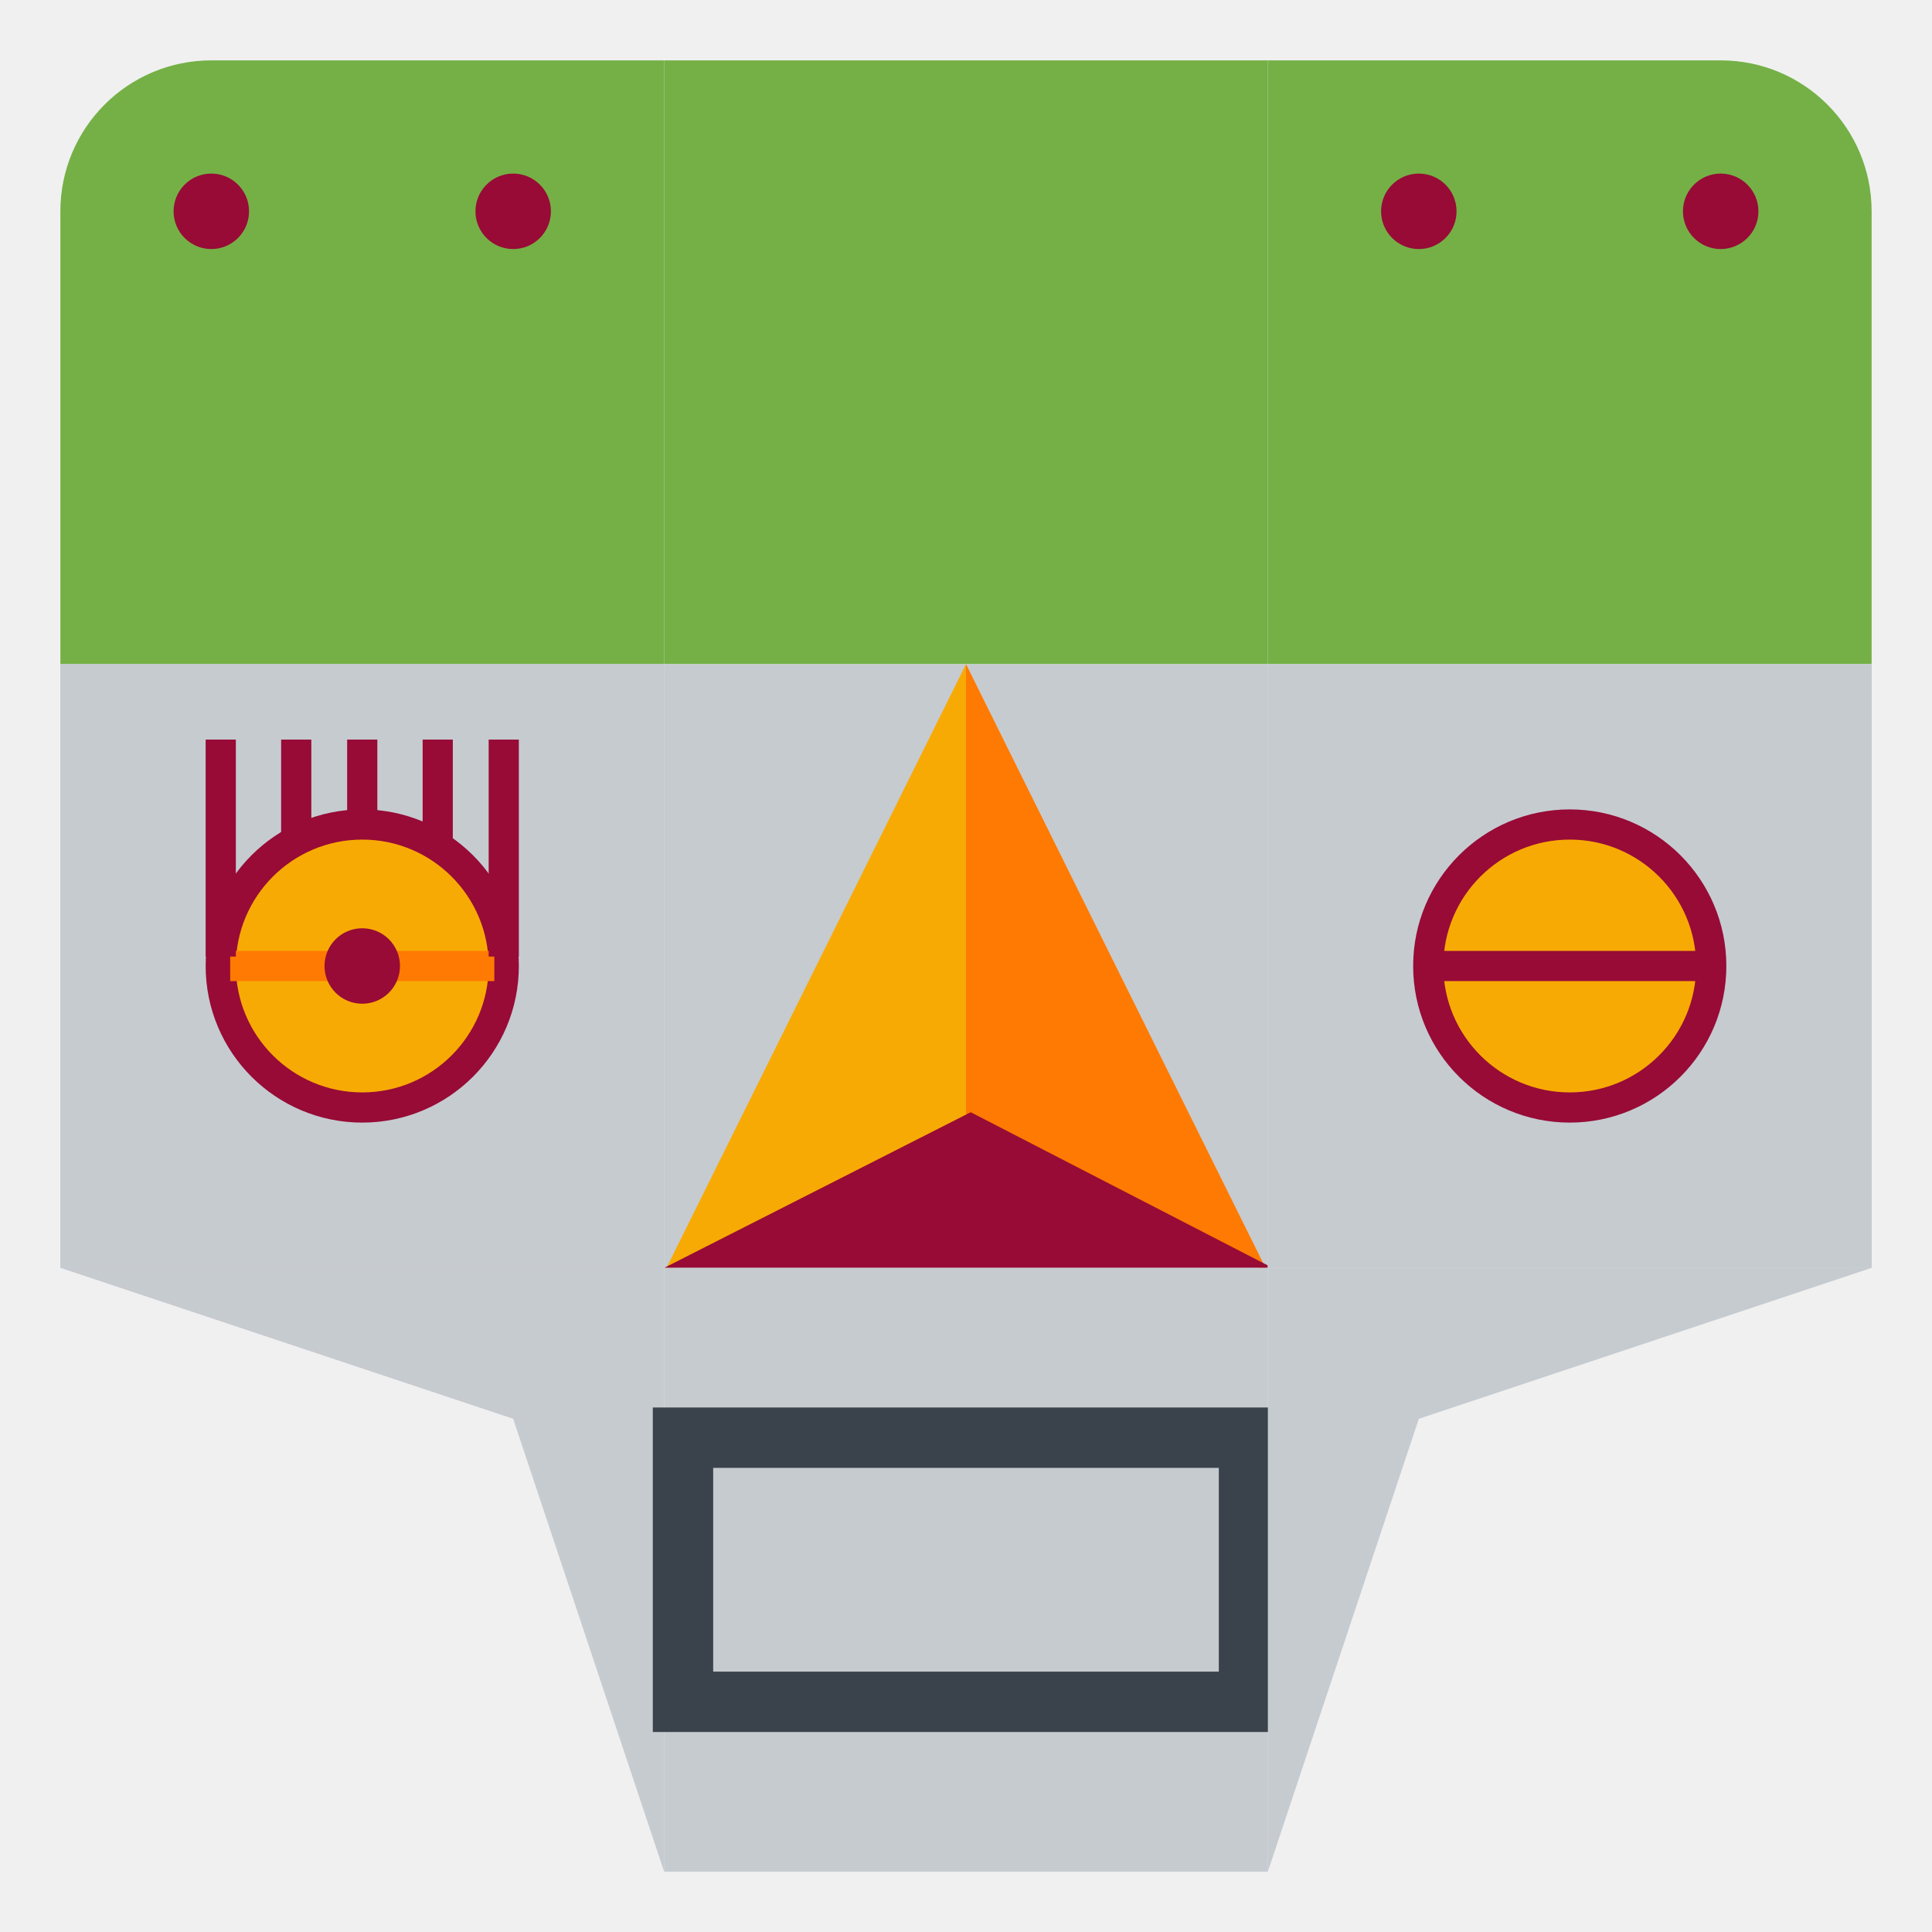
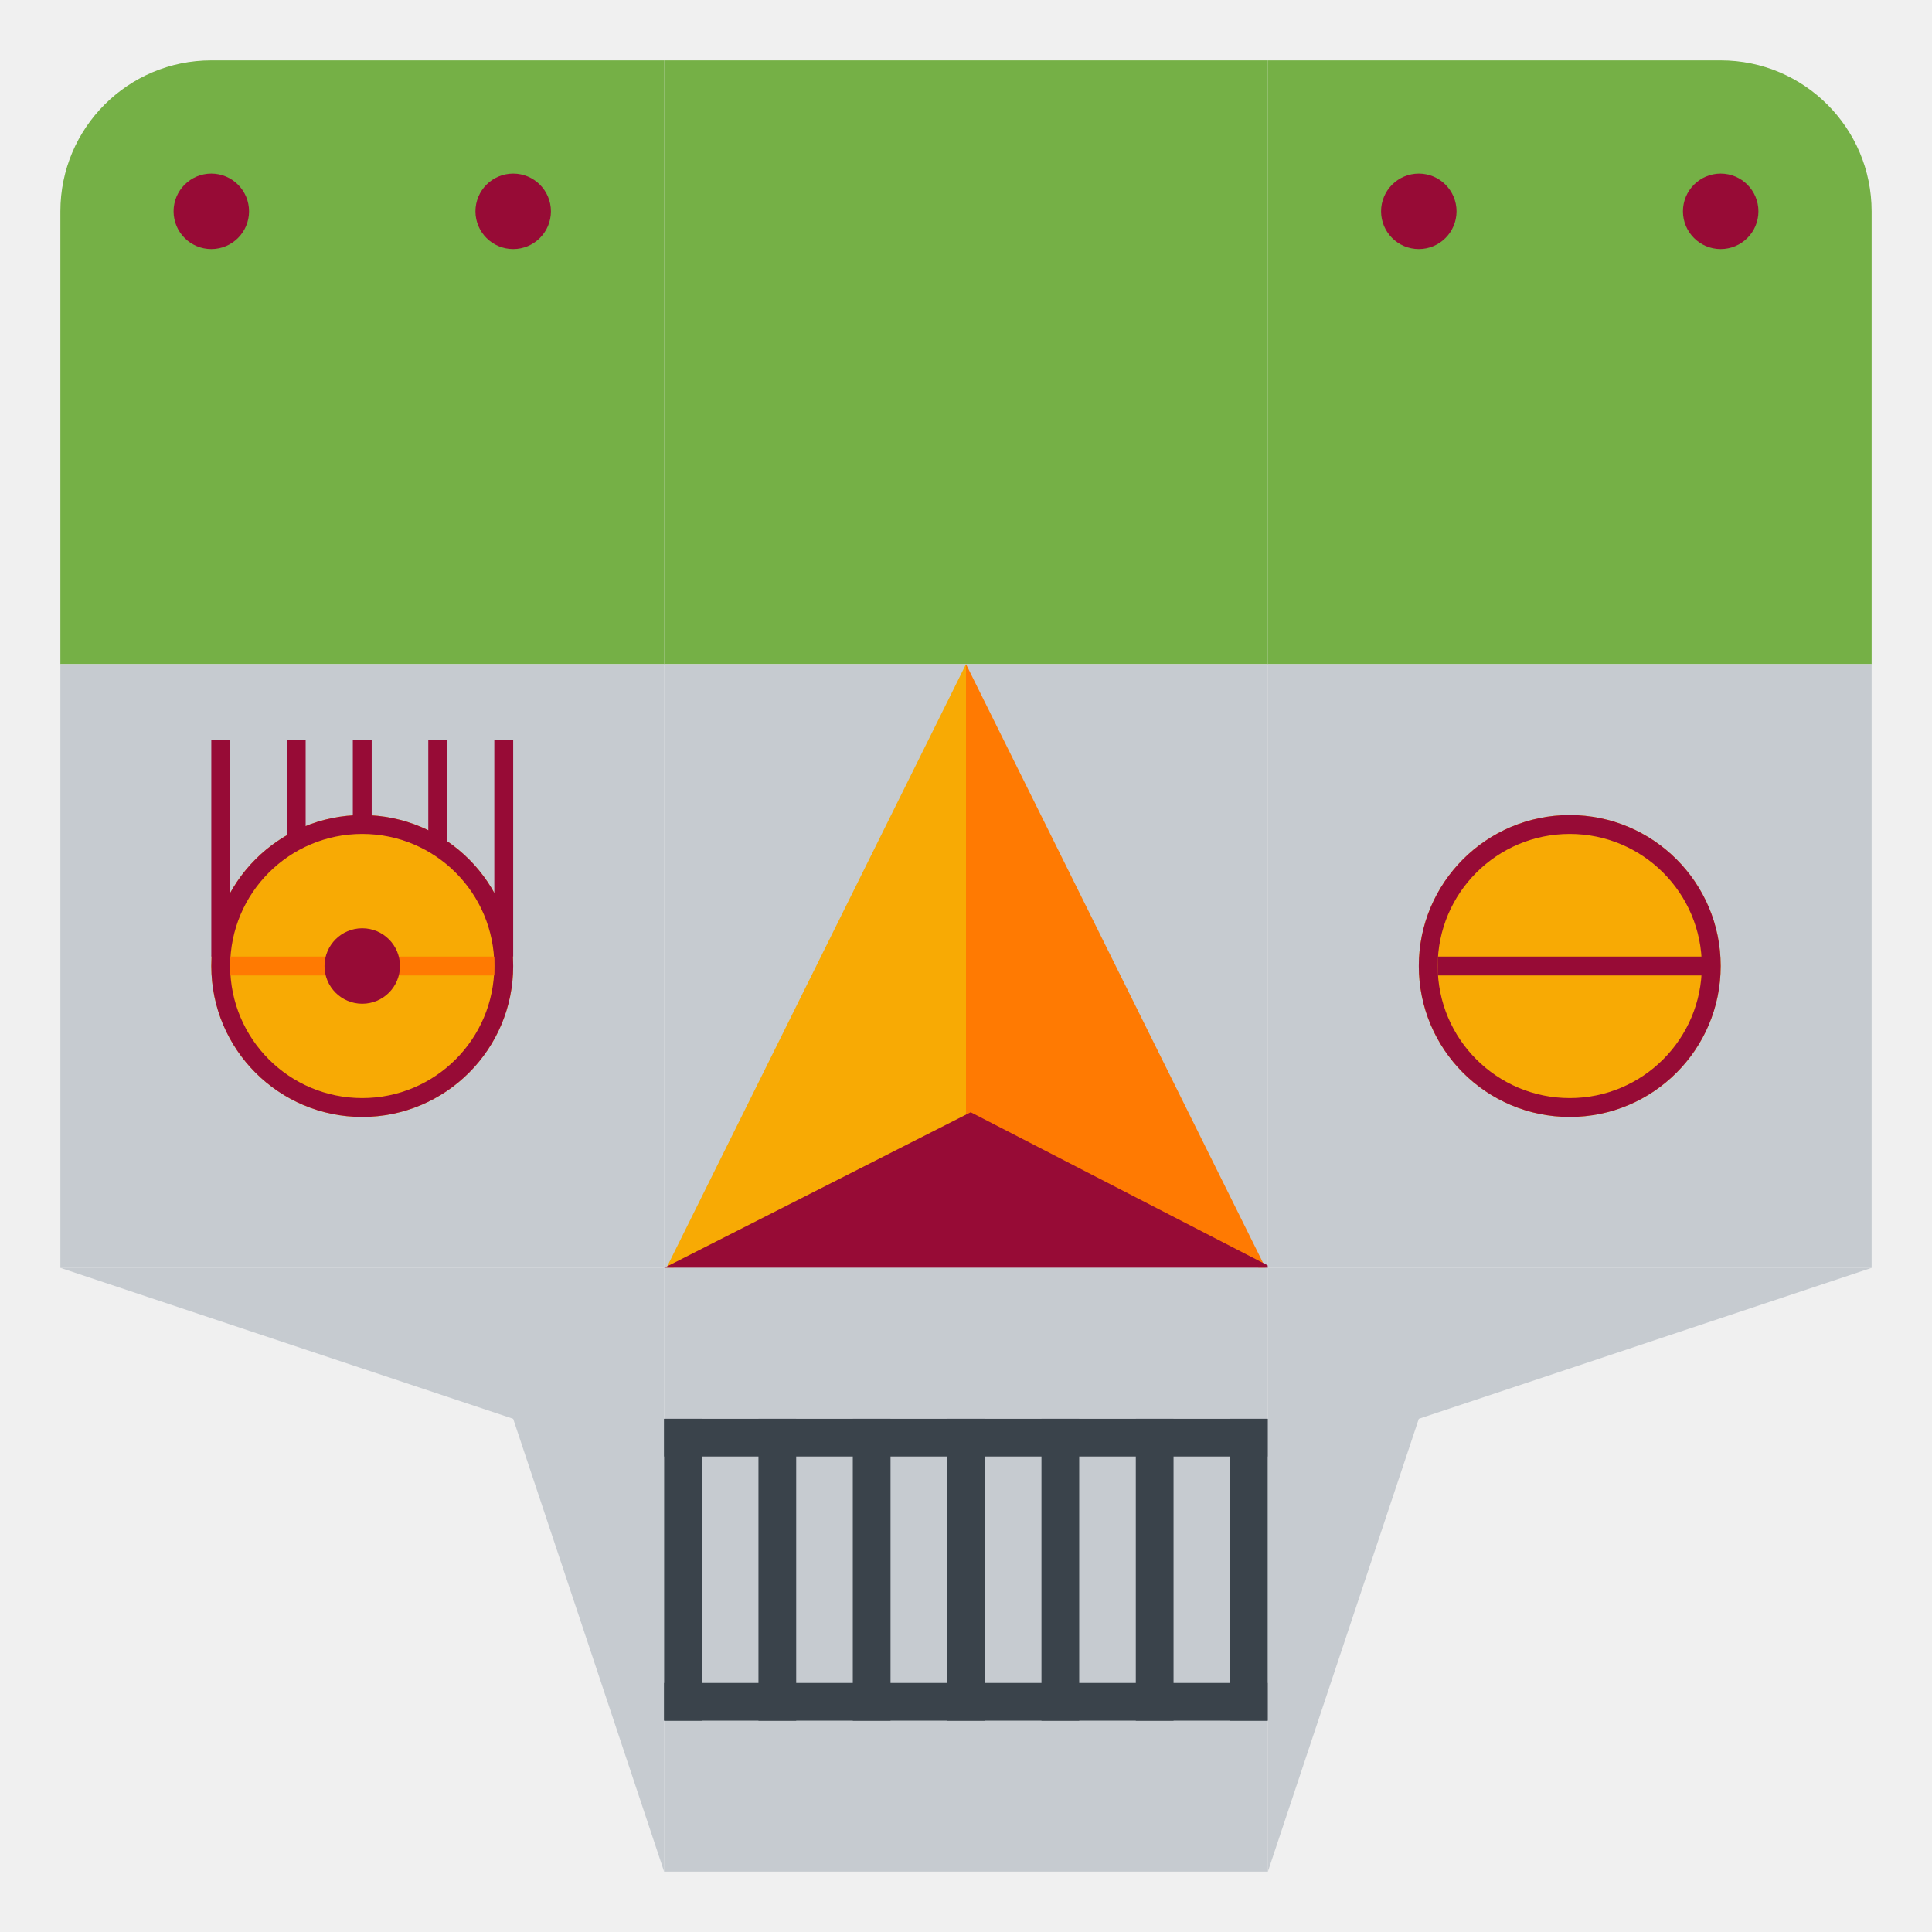
- <svg xmlns="http://www.w3.org/2000/svg" width="128" height="128" viewBox="0 0 128 128" fill="none" version="1.1" id="svg109">
-   <g clip-path="url(#clip5_23:3731)" id="g80">
-     <rect x="64" y="144" width="4" height="32" fill="#3a434b" id="rect66" />
-     <rect x="74" y="144" width="4" height="32" fill="#3a434b" id="rect68" />
-     <rect x="84" y="144" width="4" height="32" fill="#3a434b" id="rect70" />
-     <rect x="94" y="144" width="4" height="32" fill="#3a434b" id="rect72" />
-     <rect x="104" y="144" width="4" height="32" fill="#3a434b" id="rect74" />
-     <rect x="114" y="144" width="4" height="32" fill="#3a434b" id="rect76" />
-     <rect x="124" y="144" width="4" height="32" fill="#3a434b" id="rect78" />
+ <svg xmlns="http://www.w3.org/2000/svg" width="128" height="128" viewBox="0 0 128 128" fill="none">
+   <path d="M4 14C4 8.477 8.477 4 14 4H44V44H4V14Z" fill="#75B046" />
+   <circle cx="14" cy="14" r="2.5" fill="#970B36" />
+   <circle cx="34" cy="14" r="2.5" fill="#970B36" />
+   <rect x="44" y="4" width="40" height="40" fill="#75B046" />
+   <path d="M114 4C119.523 4 124 8.477 124 14V44H84L84 4L114 4Z" fill="#75B046" />
+   <circle cx="94" cy="14" r="2.5" fill="#970B36" />
+   <ellipse cx="114" cy="14" rx="2.5" ry="2.5" fill="#970B36" />
+   <g clip-path="url(#clip0_59_13913)">
+     <rect x="4" y="44" width="40" height="40" fill="#C6CBD0" />
+     <path d="M14 64C14 58.477 18.477 54 24 54V54C29.523 54 34 58.477 34 64V64C34 69.523 29.523 74 24 74V74C18.477 74 14 69.523 14 64V64Z" fill="#F8AA04" />
+     <path fill-rule="evenodd" clip-rule="evenodd" d="M15.25 64C15.25 68.832 19.168 72.75 24 72.75C28.832 72.75 32.75 68.832 32.75 64C32.75 59.167 28.832 55.25 24 55.25C19.168 55.25 15.25 59.167 15.25 64ZM24 54C18.477 54 14 58.477 14 64C14 69.523 18.477 74 24 74C29.523 74 34 69.523 34 64C34 58.477 29.523 54 24 54Z" fill="#970B36" />
+     <path fill-rule="evenodd" clip-rule="evenodd" d="M32.75 64.625L15.25 64.625V63.375L32.75 63.375V64.625Z" fill="#FF7A02" />
+     <ellipse cx="24" cy="64" rx="2.5" ry="2.5" fill="#970B36" />
+     <path fill-rule="evenodd" clip-rule="evenodd" d="M15.25 49L15.25 63.375H14L14 49H15.25ZM20.25 49L20.25 55.875H19L19 49H20.25ZM24.625 49V54.625H23.375V49H24.625ZM29.625 49V55.875H28.375V49H29.625ZM34 49V63.375H32.75L32.75 49H34Z" fill="#970B36" />
  </g>
-   <g id="g1203" transform="translate(4,4)">
-     <path d="M 0,10 C 0,4.477 4.477,0 10,0 H 40 V 40 H 0 Z" fill="#75b046" id="path2" style="stroke-width:1" />
-     <circle cx="10" cy="10" fill="#970b36" id="circle4" style="stroke-width:1" r="2.5" />
-     <circle cx="30" cy="10" fill="#970b36" id="circle6" style="stroke-width:1" r="2.5" />
-     <rect x="40" width="40" height="40" fill="#75b046" id="rect8" y="0" style="stroke-width:1" />
-     <g clip-path="url(#clip0_23:3731)" id="g16" transform="scale(0.625)" style="stroke-width:1.6">
-       <path d="M 176,-6.99382e-7 C 184.837,-3.13124e-7 192,7.163 192,16 V 64 H 128 V -2.79753e-6 Z" fill="#75b046" id="path10" style="stroke-width:2.375" />
-       <circle cx="144" cy="16" r="4" fill="#970b36" id="circle12" style="stroke-width:2.375" />
-       <circle cx="176" cy="16" r="4" fill="#970b36" id="circle14" style="stroke-width:2.375" />
-     </g>
-     <rect y="40" width="40" height="40" fill="#c6cbd0" id="rect18" x="0" style="stroke-width:1" />
-     <rect y="40" width="40" height="40" fill="#c6cbd0" id="rect20" x="0" style="stroke-width:1" />
-     <rect x="10.625" y="50.625" width="18.75" height="18.75" rx="9.375" fill="#f8aa04" stroke="#970b36" stroke-width="2" id="rect22" />
-     <line x1="11.25" y1="60" x2="28.75" y2="60" stroke="#ff7a02" stroke-width="2" id="line24" />
-     <circle cx="20" cy="60" fill="#970b36" id="circle26" style="stroke-width:1" r="2.5" />
-     <line x1="20" y1="50.625" x2="20" y2="45" stroke="#970b36" stroke-width="2" id="line28" />
-     <line x1="15.625" y1="51.875" x2="15.625" y2="45" stroke="#970b36" stroke-width="2" id="line30" />
-     <line x1="25" y1="51.875" x2="25" y2="45" stroke="#970b36" stroke-width="2" id="line32" />
-     <line x1="10.625" y1="59.375" x2="10.625" y2="45" stroke="#970b36" stroke-width="2" id="line34" />
-     <line x1="29.375" y1="59.375" x2="29.375" y2="45" stroke="#970b36" stroke-width="2" id="line36" />
-     <g clip-path="url(#clip1_23:3731)" id="g46" transform="scale(0.625)" style="stroke-width:1.6">
-       <rect x="64" y="64" width="64" height="64" fill="#c6cbd0" id="rect38" style="stroke-width:2.375" />
-       <path d="M 96,112 128,128.5 96,64 Z" fill="#ff7a02" id="path40" style="stroke-width:2.375" />
-       <path d="M 96,112 64,128.5 96,64 Z" fill="#f8aa04" id="path42" style="stroke-width:2.375" />
-       <path d="M 128.5,128 H 64 l 32.5,-16.5 z" fill="#970b36" id="path44" style="stroke-width:2.375" />
-     </g>
-     <g clip-path="url(#clip2_23:3731)" id="g58" transform="scale(0.625)" style="stroke-width:1.6">
-       <rect x="128" y="64" width="64" height="64" fill="#c6cbd0" id="rect48" style="stroke-width:2.375" />
-       <g clip-path="url(#clip3_23:3731)" id="g52" style="stroke-width:1.6">
-         <rect x="128" y="128" width="64" height="64" transform="rotate(-90,128,128)" fill="#c6cbd0" id="rect50" style="stroke-width:2.375" />
-       </g>
-       <rect x="145" y="111" width="30" height="30" rx="15" transform="rotate(-90,145,111)" fill="#f8aa04" stroke="#970b36" stroke-width="3.2" id="rect54" />
-       <line x1="146" y1="96" x2="174" y2="96" stroke="#970b36" stroke-width="3.2" id="line56" />
-     </g>
-     <g clip-path="url(#clip4_23:3731)" id="g62" transform="scale(0.625)" style="stroke-width:1.6">
-       <path d="M 48,144 8.39259e-6,128 H 64 v 64 z" fill="#c6cbd0" id="path60" style="stroke-width:2.375" />
-     </g>
-     <rect x="40" y="80" width="40" height="40" fill="#c6cbd0" id="rect64" style="stroke-width:1" />
-     <path d="m 41.25,91.25 h 37.5 V 108.75 h -37.5 z" stroke="#3a434b" stroke-width="4" id="path82" />
-     <g clip-path="url(#clip6_23:3731)" id="g86" transform="scale(0.625)" style="stroke-width:1.6">
-       <path d="m 144,144 -16,48 v -64 h 64 z" fill="#c6cbd0" id="path84" style="stroke-width:2.375" />
-     </g>
+   <g clip-path="url(#clip1_59_13913)">
+     <rect x="44" y="44" width="40" height="40" fill="#C6CBD0" />
+     <path d="M64 74L84 84.312L64 44V74Z" fill="#FF7A02" />
+     <path d="M64 74L44 84.312L64 44V74Z" fill="#F8AA04" />
+     <path d="M84.312 84L44 84L64.312 73.688L84.312 84Z" fill="#970B36" />
  </g>
-   <defs id="defs107">
-     <clipPath id="clip0_23:3731">
-       <rect width="64" height="64" fill="#ffffff" transform="translate(128)" id="rect88" x="0" y="0" />
+   <g clip-path="url(#clip2_59_13913)">
+     <rect x="84" y="44" width="40" height="40" fill="#C6CBD0" />
+     <path d="M104 74C98.477 74 94 69.523 94 64V64C94 58.477 98.477 54 104 54V54C109.523 54 114 58.477 114 64V64C114 69.523 109.523 74 104 74V74Z" fill="#F8AA04" />
+     <path fill-rule="evenodd" clip-rule="evenodd" d="M104 72.75C108.832 72.75 112.75 68.832 112.75 64C112.75 59.167 108.832 55.25 104 55.25C99.168 55.25 95.25 59.167 95.25 64C95.25 68.832 99.168 72.75 104 72.75ZM94 64C94 69.523 98.477 74 104 74C109.523 74 114 69.523 114 64C114 58.477 109.523 54 104 54C98.477 54 94 58.477 94 64Z" fill="#970B36" />
+     <path fill-rule="evenodd" clip-rule="evenodd" d="M112.75 64.625L95.25 64.625L95.25 63.375L112.75 63.375L112.75 64.625Z" fill="#970B36" />
+   </g>
+   <g clip-path="url(#clip3_59_13913)">
+     <path d="M34 94L4 84L44 84L44 124L34 94Z" fill="#C6CBD0" />
+   </g>
+   <g clip-path="url(#clip4_59_13913)">
+     <rect x="44" y="84" width="40" height="40" fill="#C6CBD0" />
+     <path d="M44 94H46.5V114H44V94Z" fill="#3A434B" />
+     <path d="M50.25 94H52.75V114H50.25V94Z" fill="#3A434B" />
+     <path d="M56.5 94H59V114H56.5V94Z" fill="#3A434B" />
+     <path d="M62.75 94H65.25V114H62.75V94Z" fill="#3A434B" />
+     <path d="M69 94H71.5V114H69V94Z" fill="#3A434B" />
+     <path d="M75.25 94H77.75V114H75.25V94Z" fill="#3A434B" />
+     <path d="M81.5 94H84V114H81.5V94Z" fill="#3A434B" />
+     <path d="M84 94V96.5L44 96.5L44 94H84Z" fill="#3A434B" />
+     <path d="M84 111.5V114H44V111.5H84Z" fill="#3A434B" />
+   </g>
+   <g clip-path="url(#clip5_59_13913)">
+     <path d="M94 94L84 124L84 84L124 84L94 94Z" fill="#C6CBD0" />
+   </g>
+   <defs>
+     <clipPath id="clip0_59_13913">
+       <rect width="40" height="40" fill="white" transform="translate(4 44)" />
    </clipPath>
-     <clipPath id="clip1_23:3731">
-       <rect width="64" height="64" fill="#ffffff" transform="translate(64,64)" id="rect91" x="0" y="0" />
+     <clipPath id="clip1_59_13913">
+       <rect width="40" height="40" fill="white" transform="translate(44 44)" />
    </clipPath>
-     <clipPath id="clip2_23:3731">
-       <rect width="64" height="64" fill="#ffffff" transform="translate(128,64)" id="rect94" x="0" y="0" />
+     <clipPath id="clip2_59_13913">
+       <rect width="40" height="40" fill="white" transform="translate(84 44)" />
    </clipPath>
-     <clipPath id="clip3_23:3731">
-       <rect width="64" height="64" fill="#ffffff" transform="rotate(-90,128,0)" id="rect97" x="0" y="0" />
+     <clipPath id="clip3_59_13913">
+       <rect width="40" height="40" fill="white" transform="translate(44 124) rotate(-180)" />
    </clipPath>
-     <clipPath id="clip4_23:3731">
-       <rect width="64" height="64" fill="#ffffff" transform="rotate(180,32,96)" id="rect100" x="0" y="0" />
+     <clipPath id="clip4_59_13913">
+       <rect width="40" height="40" fill="white" transform="translate(44 84)" />
    </clipPath>
-     <clipPath id="clip5_23:3731" />
-     <clipPath id="clip6_23:3731">
-       <rect width="64" height="64" fill="#ffffff" transform="translate(128,128)" id="rect104" x="0" y="0" />
+     <clipPath id="clip5_59_13913">
+       <rect width="40" height="40" fill="white" transform="translate(84 84)" />
    </clipPath>
  </defs>
</svg>
